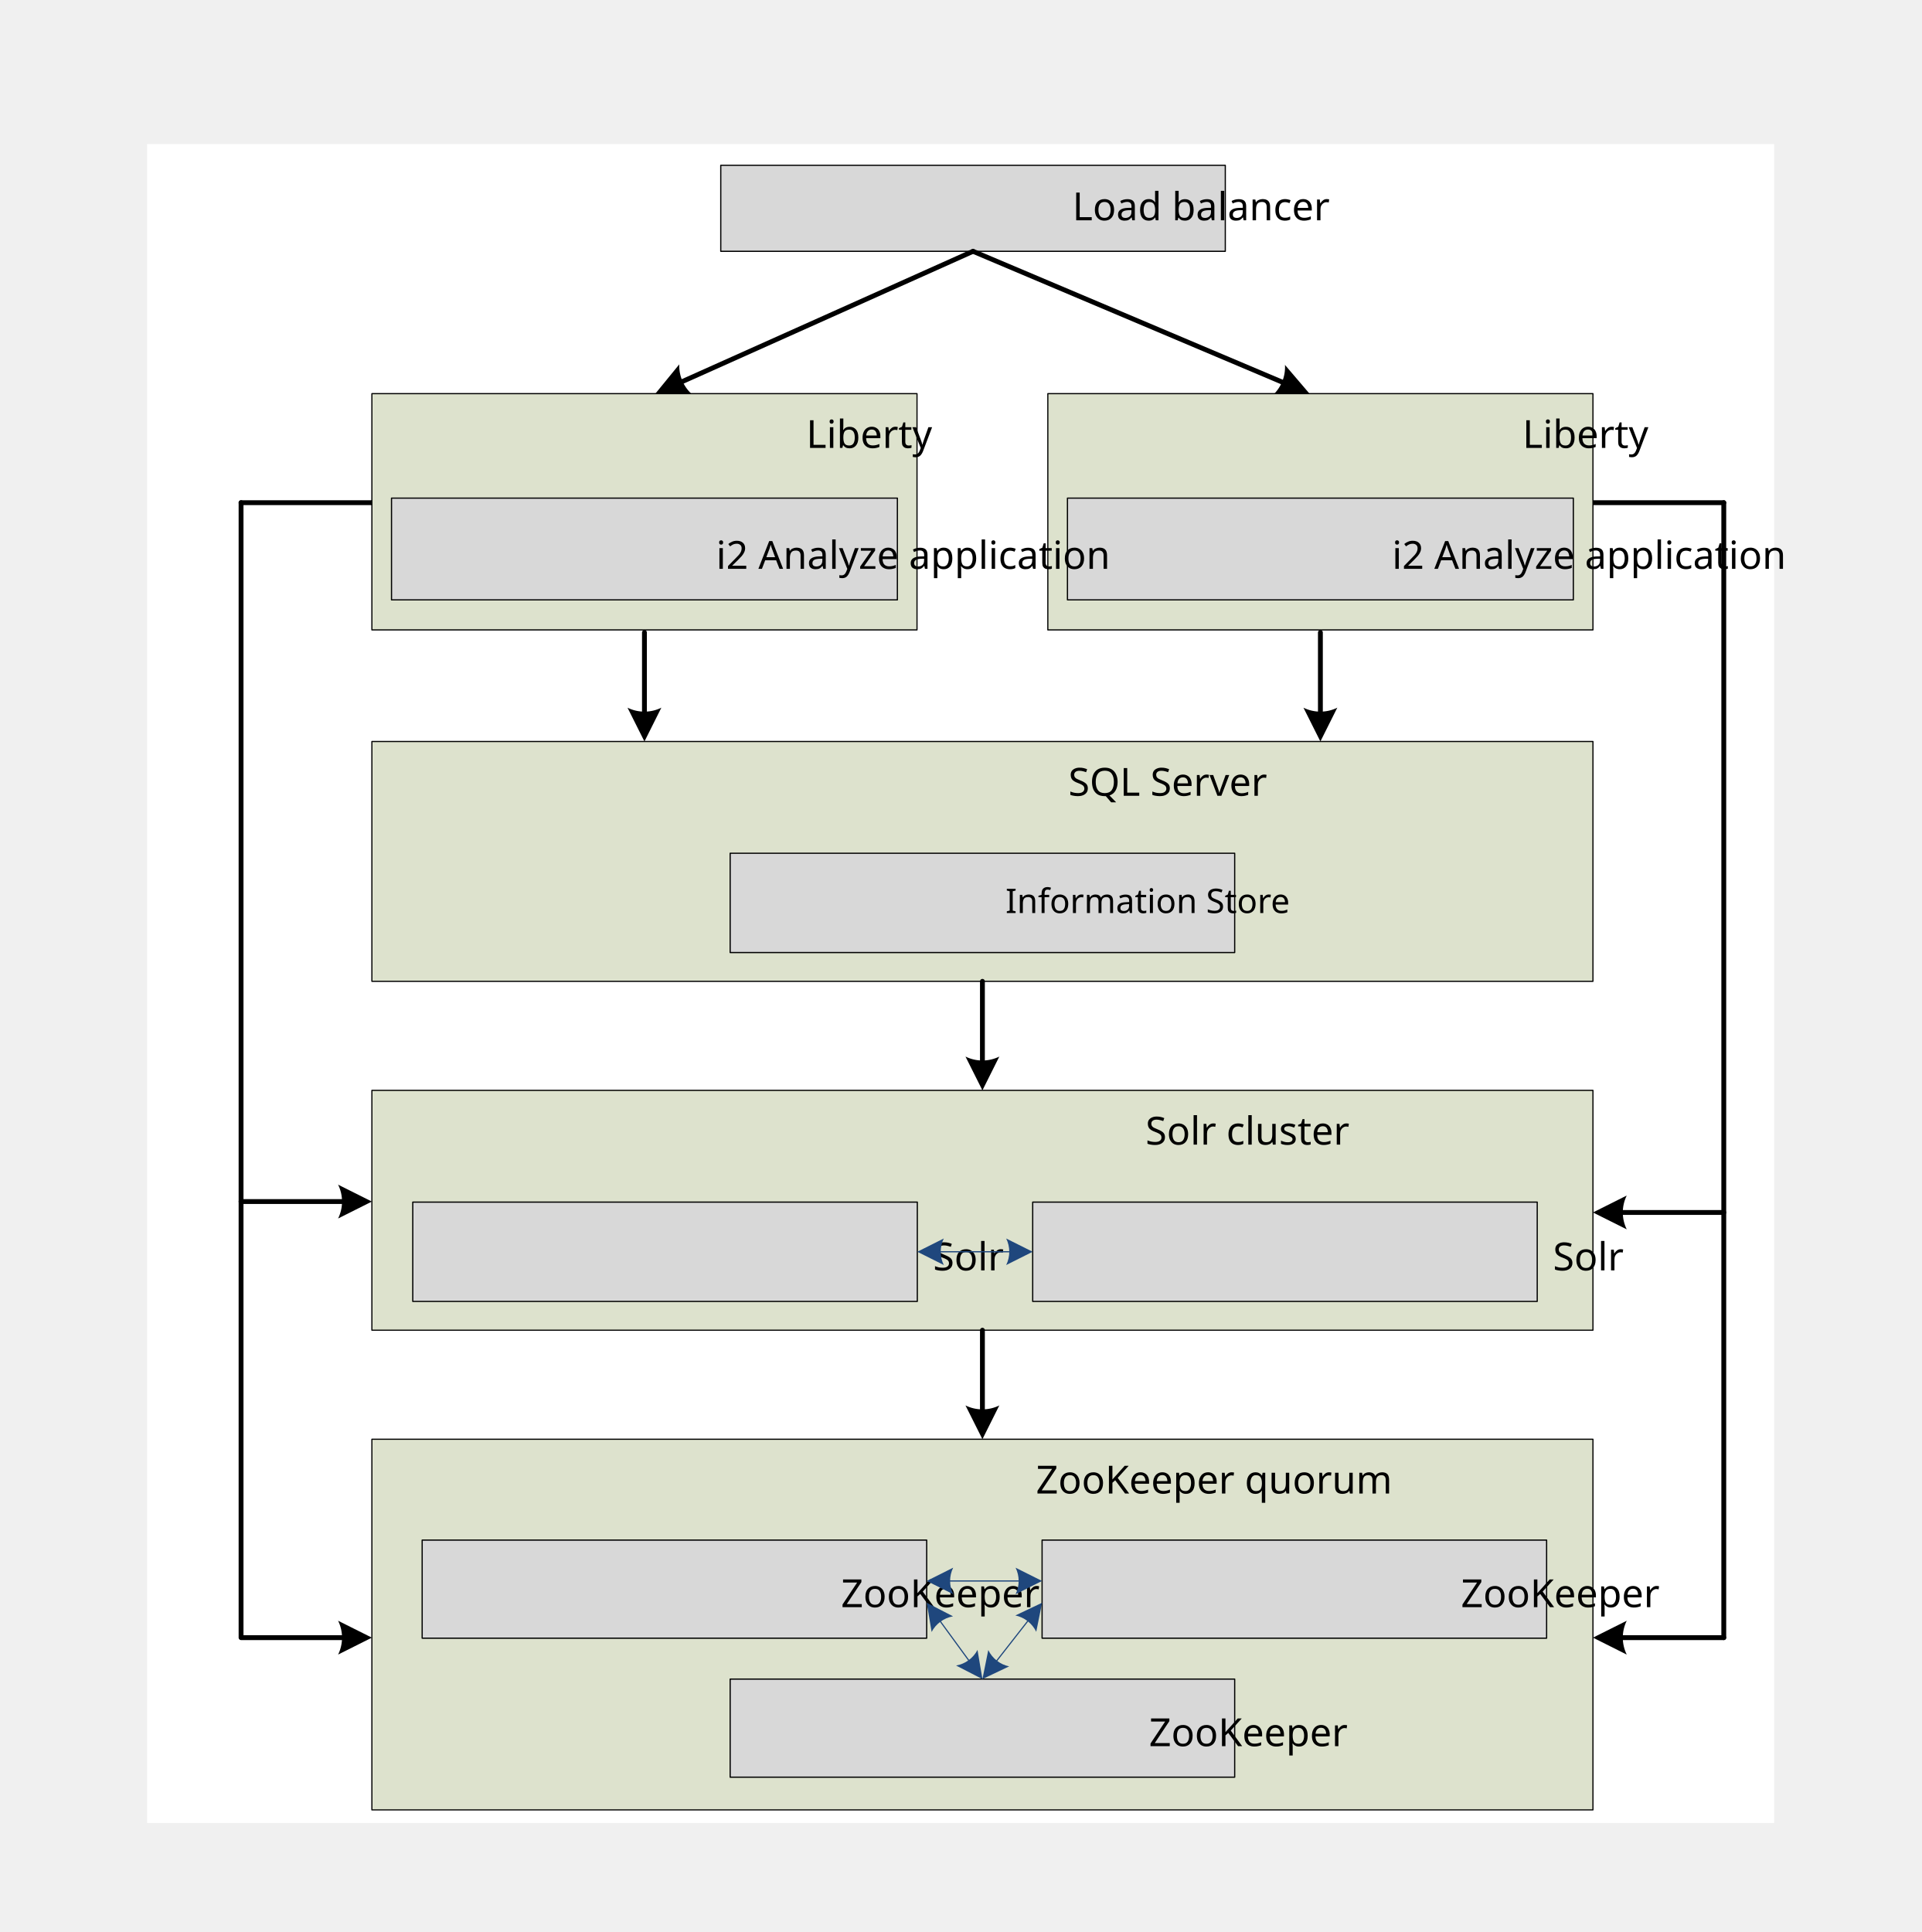
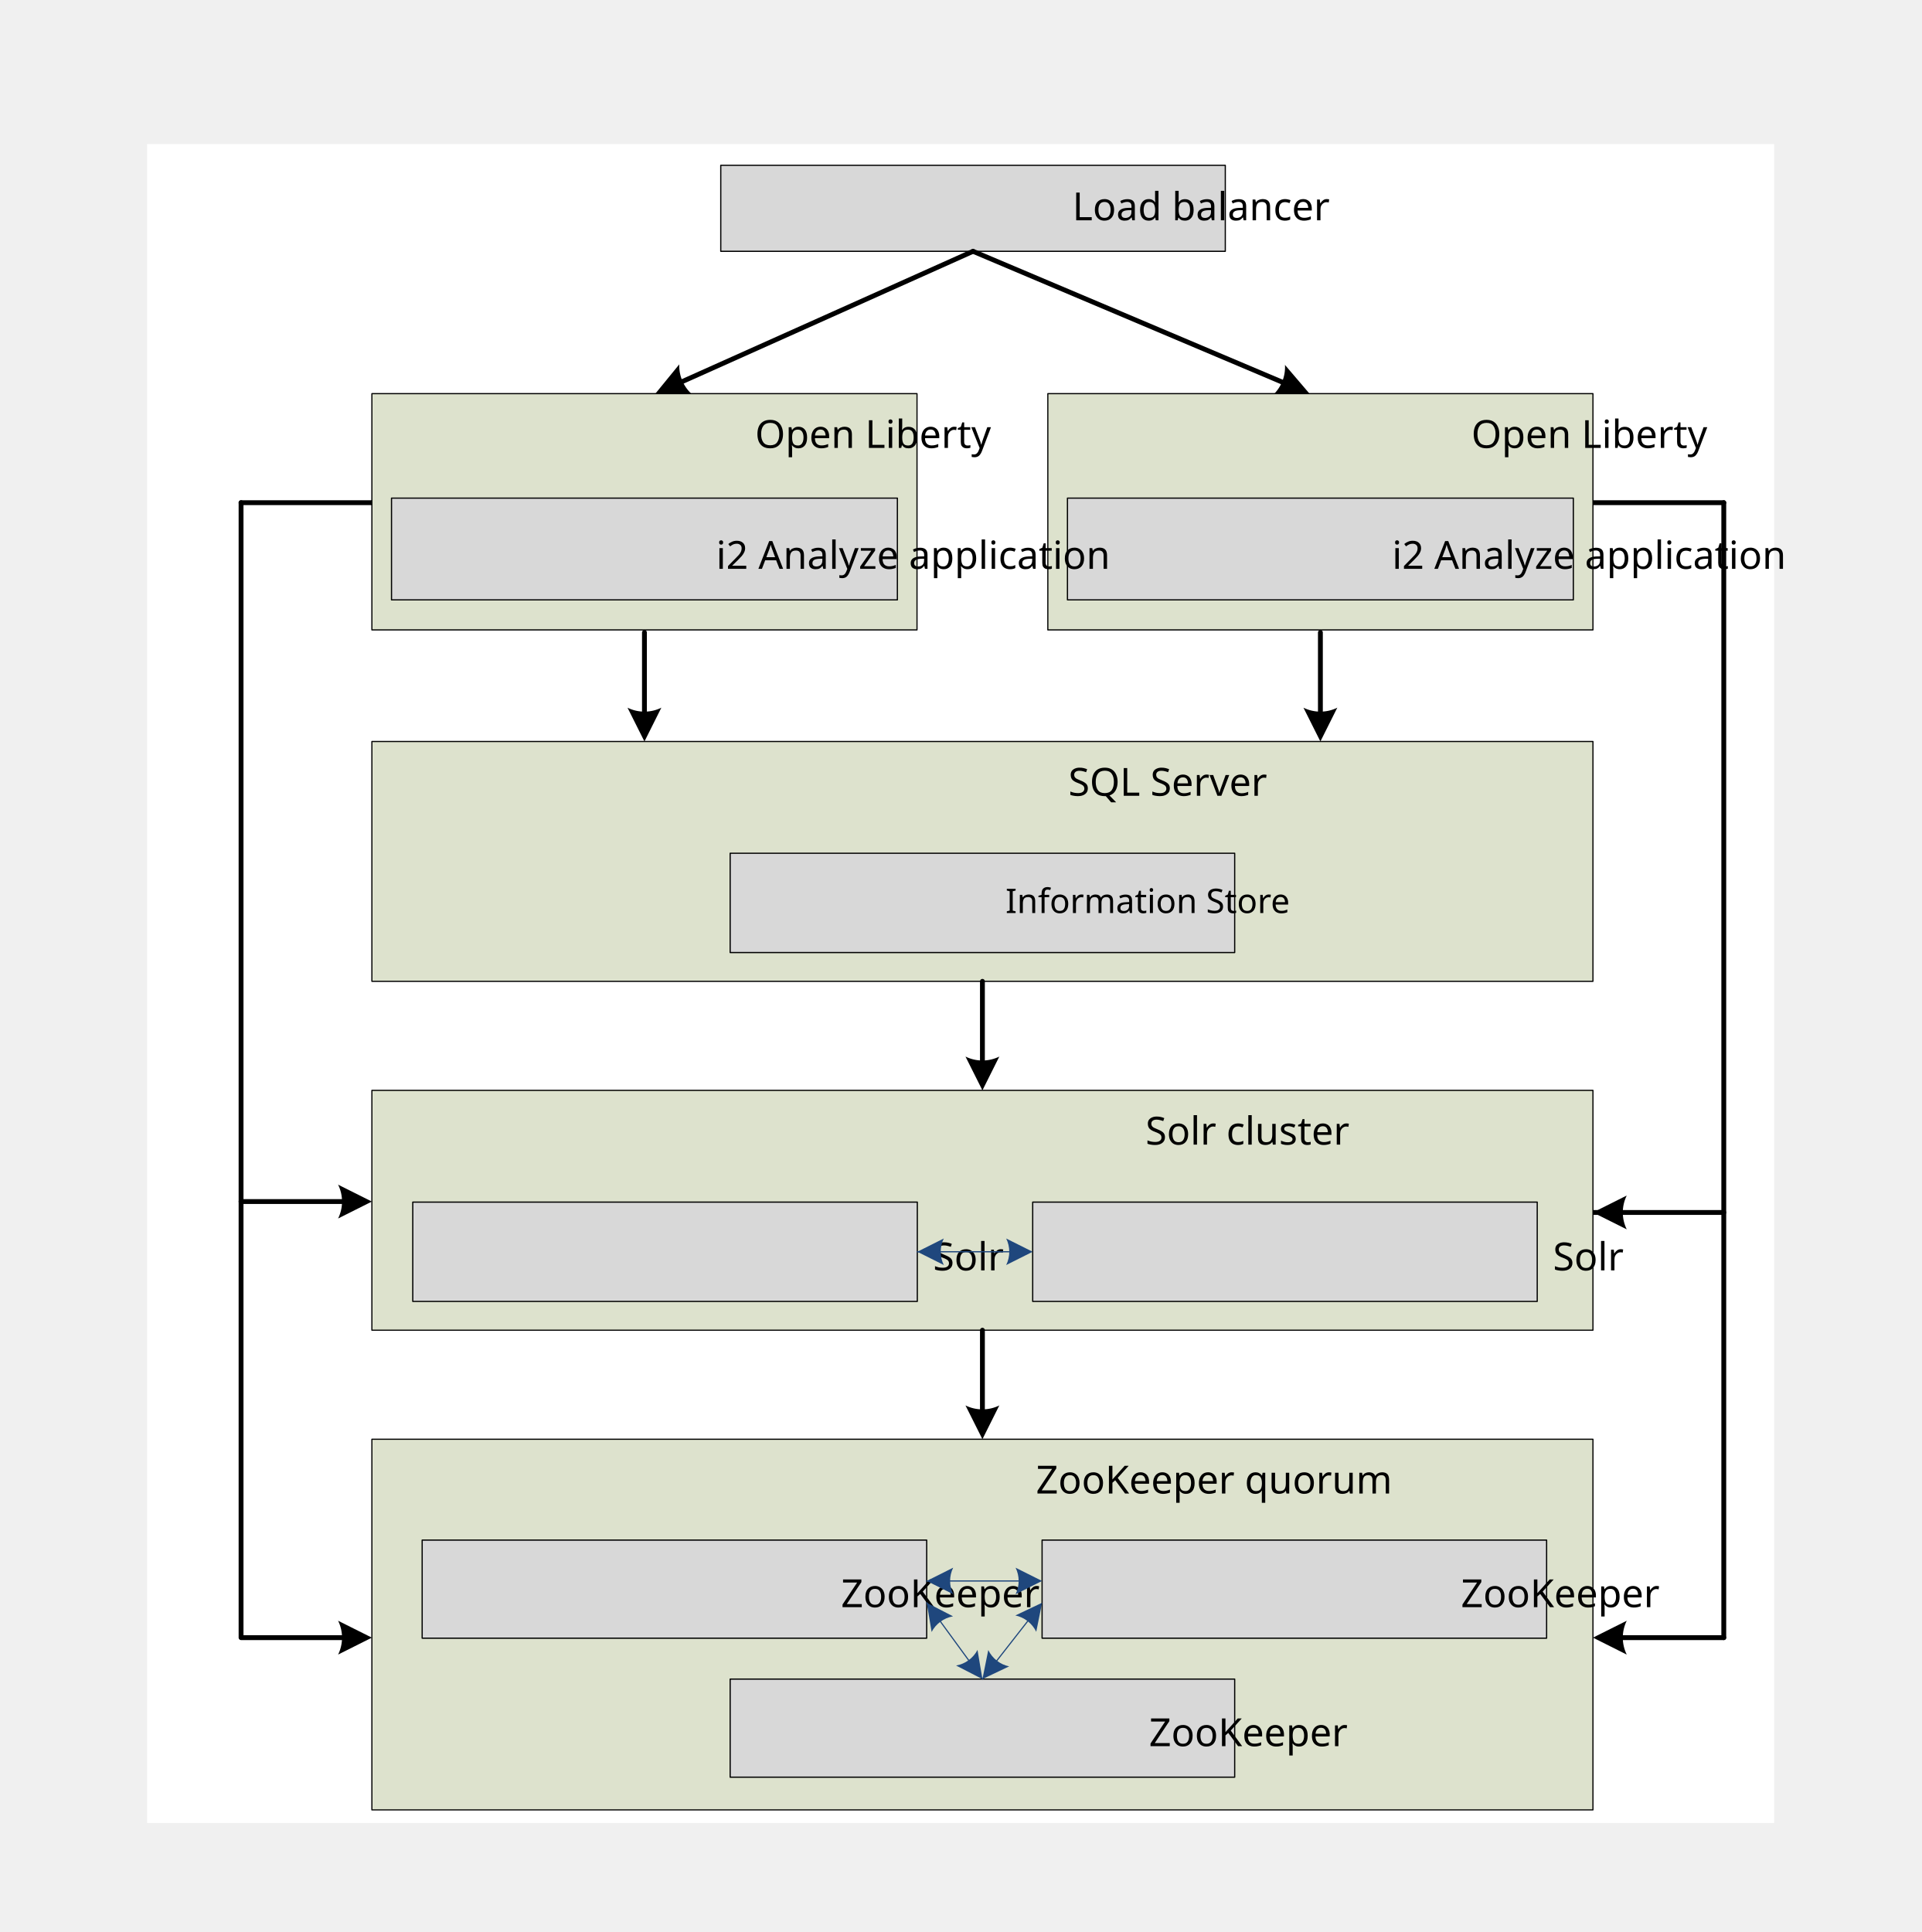
- <svg xmlns="http://www.w3.org/2000/svg" xmlns:ns1="http://schemas.microsoft.com/visio/2003/SVGExtensions/" xmlns:xlink="http://www.w3.org/1999/xlink" width="5.507in" height="5.538in" viewBox="0 0 396.48 398.73" xml:space="preserve" color-interpolation-filters="sRGB" class="st12">
-   <ns1:documentProperties ns1:langID="1033" ns1:viewMarkup="false">
+ <svg xmlns="http://www.w3.org/2000/svg" xmlns:ns1="http://schemas.microsoft.com/visio/2003/SVGExtensions/" xmlns:xlink="http://www.w3.org/1999/xlink" width="5.507in" height="5.538in" viewBox="0 0 396.48 398.73" xml:space="preserve" color-interpolation-filters="sRGB" class="st13">
+   <ns1:documentProperties ns1:langID="1033">
    <ns1:userDefs>
      <ns1:ud ns1:nameU="msvNoAutoConnect" ns1:val="VT0(1):26" />
      <ns1:ud ns1:nameU="msvConvertTheme" />
    </ns1:userDefs>
  </ns1:documentProperties>
  <style type="text/css">
	
		.st1 {fill:#ffffff;stroke:none;stroke-linecap:round;stroke-linejoin:round;stroke-width:0.24}
		.st2 {fill:#d8d8d8;stroke:#000000;stroke-linecap:round;stroke-linejoin:round;stroke-width:0.25}
		.st3 {fill:#000000;font-family:IBM Plex Sans;font-size:0.667em}
		.st4 {fill:#dde2cd;stroke:#000000;stroke-linecap:round;stroke-linejoin:round;stroke-width:0.24}
		.st5 {fill:#000000;font-family:IBM Plex Sans;font-size:0.583em}
		.st6 {marker-end:url(#mrkr5-18);stroke:#000000;stroke-linecap:round;stroke-linejoin:round;stroke-width:1}
		.st7 {fill:#000000;fill-opacity:1;stroke:#000000;stroke-opacity:1;stroke-width:0.284}
		.st8 {marker-start:url(#mrkr5-24);stroke:#000000;stroke-linecap:round;stroke-linejoin:round;stroke-width:1}
- 		.st9 {stroke:#000000;stroke-linecap:round;stroke-linejoin:round;stroke-width:1}
- 		.st10 {marker-end:url(#mrkr5-101);marker-start:url(#mrkr5-99);stroke:#1f477d;stroke-linecap:round;stroke-linejoin:round;stroke-width:0.24}
- 		.st11 {fill:#1f477d;fill-opacity:1;stroke:#1f477d;stroke-opacity:1;stroke-width:0.087}
- 		.st12 {fill:none;fill-rule:evenodd;font-size:12px;overflow:visible;stroke-linecap:square;stroke-miterlimit:3}
+ 		.st9 {fill:none}
+ 		.st10 {stroke:#000000;stroke-linecap:round;stroke-linejoin:round;stroke-width:1}
+ 		.st11 {marker-end:url(#mrkr5-101);marker-start:url(#mrkr5-99);stroke:#1f477d;stroke-linecap:round;stroke-linejoin:round;stroke-width:0.24}
+ 		.st12 {fill:#1f477d;fill-opacity:1;stroke:#1f477d;stroke-opacity:1;stroke-width:0.087}
+ 		.st13 {fill:none;fill-rule:evenodd;font-size:12px;overflow:visible;stroke-linecap:square;stroke-miterlimit:3}
	
	</style>
  <defs id="Markers">
    <g id="lend5">
      <path d="M 2 1 L 0 0 L 1.981 -0.993 C 1.672 -0.365 1.673 0.373 1.985 1 " style="stroke:none" />
    </g>
    <marker id="mrkr5-18" class="st7" ns1:arrowType="5" ns1:arrowSize="2" ns1:setback="6.16" refX="-6.16" orient="auto" markerUnits="strokeWidth" overflow="visible">
-       <use xlink:href="#lend5" transform="scale(-3.52,-3.52) " />
-     </marker>
-     <marker id="mrkr5-24" class="st7" ns1:arrowType="5" ns1:arrowSize="2" ns1:setback="5.8" refX="5.8" orient="auto" markerUnits="strokeWidth" overflow="visible">
-       <use xlink:href="#lend5" transform="scale(3.52) " />
-     </marker>
-     <marker id="mrkr5-99" class="st11" ns1:arrowType="5" ns1:arrowSize="2" ns1:setback="18.625" refX="18.625" orient="auto" markerUnits="strokeWidth" overflow="visible">
-       <use xlink:href="#lend5" transform="scale(11.5) " />
-     </marker>
-     <marker id="mrkr5-101" class="st11" ns1:arrowType="5" ns1:arrowSize="2" ns1:setback="20.125" refX="-20.125" orient="auto" markerUnits="strokeWidth" overflow="visible">
-       <use xlink:href="#lend5" transform="scale(-11.5,-11.5) " />
+       <use xlink:href="#lend5" transform="scale(-3.519998,-3.519998) " />
+     </marker>
+     <marker id="mrkr5-24" class="st7" ns1:arrowType="5" ns1:arrowSize="2" ns1:setback="0" refX="0" orient="auto" markerUnits="strokeWidth" overflow="visible">
+       <use xlink:href="#lend5" transform="scale(3.519998) " />
+     </marker>
+     <marker id="mrkr5-99" class="st12" ns1:arrowType="5" ns1:arrowSize="2" ns1:setback="0" refX="0" orient="auto" markerUnits="strokeWidth" overflow="visible">
+       <use xlink:href="#lend5" transform="scale(11.49999) " />
+     </marker>
+     <marker id="mrkr5-101" class="st12" ns1:arrowType="5" ns1:arrowSize="2" ns1:setback="20.125" refX="-20.125" orient="auto" markerUnits="strokeWidth" overflow="visible">
+       <use xlink:href="#lend5" transform="scale(-11.49999,-11.49999) " />
    </marker>
  </defs>
  <g ns1:mID="0" ns1:index="1" ns1:groupContext="foregroundPage">
-     <ns1:pageProperties ns1:drawingScale="1" ns1:pageScale="1" ns1:drawingUnits="0" ns1:shadowOffsetX="9" ns1:shadowOffsetY="-9" />
+     <ns1:pageProperties ns1:drawingScale="1" ns1:pageScale="1" ns1:drawingUnits="0" ns1:shadowOffsetX="9.00001" ns1:shadowOffsetY="-9.00001" />
    <ns1:layer ns1:name="Network" ns1:index="0" />
    <ns1:layer ns1:name="Connector" ns1:index="1" />
-     <g id="shape4-1" ns1:mID="4" ns1:groupContext="shape" transform="translate(30.3485,-22.5)">
+     <g id="shape1-1" ns1:mID="1" ns1:groupContext="shape" transform="translate(30.3485,-22.5)">
      <rect x="0" y="52.23" width="335.783" height="346.5" class="st1" />
    </g>
-     <g id="group29-3" transform="translate(148.74,-346.865)" ns1:mID="29" ns1:groupContext="group">
-       <g id="shape30-4" ns1:mID="30" ns1:groupContext="shape">
+     <g id="group2-3" transform="translate(148.74,-346.865)" ns1:mID="2" ns1:groupContext="group">
+       <g id="shape3-4" ns1:mID="3" ns1:groupContext="shape">
        <ns1:userDefs>
          <ns1:ud ns1:nameU="visVersion" ns1:val="VT0(12):26" />
        </ns1:userDefs>
        <ns1:textBlock ns1:margins="rect(4,4,4,4)" ns1:verticalAlign="2" />
-         <ns1:textRect cx="52.062" cy="389.855" width="104.13" height="17.75" />
+         <ns1:textRect cx="52.062" cy="389.855" width="104.14" height="17.75" />
        <rect x="0" y="380.98" width="104.124" height="17.75" class="st2" />
-         <text x="26.79" y="392.33" class="st3" ns1:langID="2057">
+         <text x="26.79" y="392.33" class="st3" ns1:langID="1033">
          <ns1:paragraph ns1:horizAlign="1" />
          <ns1:tabList />Load balancer</text>
      </g>
    </g>
-     <g id="shape46-7" ns1:mID="46" ns1:groupContext="shape" transform="translate(76.74,-196.2)">
+     <g id="shape4-7" ns1:mID="4" ns1:groupContext="shape" transform="translate(76.74,-196.2)">
+       <ns1:userDefs />
      <ns1:textBlock ns1:margins="rect(4,4,4,4)" ns1:verticalAlign="0" />
-       <ns1:textRect cx="126" cy="373.98" width="252" height="49.5" />
+       <ns1:textRect cx="126" cy="373.98" width="252.01" height="49.5" />
      <rect x="0" y="349.23" width="252" height="49.5" class="st4" />
-       <text x="106.28" y="360.43" class="st3" ns1:langID="2057">
+       <text x="106.28" y="360.43" class="st3" ns1:langID="1033">
        <ns1:paragraph ns1:horizAlign="1" />
        <ns1:tabList />SQL Server</text>
    </g>
-     <g id="shape48-10" ns1:mID="48" ns1:groupContext="shape" transform="translate(150.678,-202.142)">
+     <g id="shape5-10" ns1:mID="5" ns1:groupContext="shape" transform="translate(150.678,-202.142)">
      <ns1:userDefs>
        <ns1:ud ns1:nameU="visVersion" ns1:val="VT0(12):26" />
      </ns1:userDefs>
      <ns1:textBlock ns1:margins="rect(4,4,4,4)" />
-       <ns1:textRect cx="52.062" cy="388.482" width="104.13" height="20.495" />
+       <ns1:textRect cx="52.062" cy="388.482" width="104.14" height="20.495" />
      <rect x="0" y="378.235" width="104.124" height="20.495" class="st2" />
-       <text x="24.07" y="390.58" class="st5" ns1:langID="2057">
+       <text x="24.07" y="390.58" class="st5" ns1:langID="1033">
        <ns1:paragraph ns1:horizAlign="1" />
        <ns1:tabList />Information Store</text>
    </g>
-     <g id="shape28-13" ns1:mID="28" ns1:groupContext="shape" transform="translate(601.47,202.53) rotate(90)">
-       <path d="M0 398.73 L16.34 398.73" class="st6" />
-     </g>
-     <g id="shape36-19" ns1:mID="36" ns1:groupContext="shape" transform="translate(328.74,-148.5)">
-       <path d="M5.8 398.73 L6.16 398.73 L27 398.73" class="st8" />
-     </g>
-     <g id="shape33-25" ns1:mID="33" ns1:groupContext="shape" transform="translate(49.74,-150.75)">
-       <path d="M0 398.73 L20.84 398.73" class="st6" />
-     </g>
-     <g id="shape26-30" ns1:mID="26" ns1:groupContext="shape" transform="translate(363.836,415.741) rotate(155.865)">
-       <path d="M0 398.73 L65.68 398.73" class="st6" />
-     </g>
-     <g id="shape35-35" ns1:mID="35" ns1:groupContext="shape" transform="translate(356.152,-315.357) rotate(22.9303)">
-       <path d="M0 398.73 L69.24 398.73" class="st6" />
-     </g>
-     <g id="shape2-40" ns1:mID="2" ns1:groupContext="shape" transform="translate(76.74,502.47) rotate(180)">
-       <path d="M0 398.73 L27 398.73" class="st9" />
-     </g>
-     <g id="group21-43" transform="translate(76.74,-268.726)" ns1:mID="21" ns1:groupContext="group">
+     <g id="shape6-13" ns1:mID="6" ns1:groupContext="shape" transform="translate(601.47,202.53) rotate(90)">
+       <path d="M0 398.73 L16.34 398.73 L16.34 398.73" class="st6" />
+     </g>
+     <g id="shape7-19" ns1:mID="7" ns1:groupContext="shape" transform="translate(328.74,-148.5)">
+       <path d="M0 398.73 L5.8 398.73 L6.16 398.73 L27 398.73" class="st8" />
+     </g>
+     <g id="shape8-25" ns1:mID="8" ns1:groupContext="shape" transform="translate(49.74,-150.75)">
+       <path d="M0 398.73 L20.84 398.73 L20.84 398.73" class="st6" />
+     </g>
+     <g id="shape9-30" ns1:mID="9" ns1:groupContext="shape" transform="translate(363.836,415.741) rotate(155.865)">
+       <path d="M0 398.73 L65.68 398.73 L65.68 398.73" class="st6" />
+     </g>
+     <g id="shape10-35" ns1:mID="10" ns1:groupContext="shape" transform="translate(356.152,-315.357) rotate(22.9303)">
+       <path d="M0 398.73 L69.24 398.73 L69.24 398.73" class="st6" />
+     </g>
+     <g id="shape11-40" ns1:mID="11" ns1:groupContext="shape" transform="translate(76.74,502.47) rotate(180)">
+       <path d="M0 398.73 L27 398.73 L0 398.73 Z" class="st9" />
+       <path d="M0 398.73 L27 398.73" class="st10" />
+     </g>
+     <g id="group12-43" ns1:mID="12" ns1:groupContext="group">
			</g>
-     <g id="shape10-44" ns1:mID="10" ns1:groupContext="shape" transform="translate(448.47,103.74) rotate(90)">
-       <path d="M0 398.73 L234.05 398.73" class="st9" />
-     </g>
-     <g id="shape11-47" ns1:mID="11" ns1:groupContext="shape" transform="translate(49.74,-60.75)">
-       <path d="M0 398.73 L20.84 398.73" class="st6" />
-     </g>
-     <g id="shape20-52" ns1:mID="20" ns1:groupContext="shape" transform="translate(328.74,502.47) scale(1,-1)">
-       <path d="M0 398.73 L27 398.73" class="st9" />
-     </g>
-     <g id="shape31-55" ns1:mID="31" ns1:groupContext="shape" transform="translate(-42.99,103.74) rotate(-90) scale(-1,1)">
-       <path d="M0 398.73 L234.24 398.73" class="st9" />
-     </g>
-     <g id="shape34-58" ns1:mID="34" ns1:groupContext="shape" transform="translate(355.74,-60.75) scale(-1,1)">
-       <path d="M0 398.73 L20.84 398.73" class="st6" />
-     </g>
-     <g id="group41-63" transform="translate(216.24,-268.726)" ns1:mID="41" ns1:groupContext="group">
+     <g id="shape13-44" ns1:mID="13" ns1:groupContext="shape" transform="translate(448.47,103.74) rotate(90)">
+       <path d="M0 398.73 L234.05 398.73 L0 398.73 Z" class="st9" />
+       <path d="M0 398.73 L234.05 398.73" class="st10" />
+     </g>
+     <g id="shape14-47" ns1:mID="14" ns1:groupContext="shape" transform="translate(49.74,-60.75)">
+       <path d="M0 398.73 L20.84 398.73 L20.84 398.73" class="st6" />
+     </g>
+     <g id="shape15-52" ns1:mID="15" ns1:groupContext="shape" transform="translate(328.74,-294.99)">
+       <path d="M0 398.73 L27 398.73 L0 398.73 Z" class="st9" />
+       <path d="M0 398.73 L27 398.73" class="st10" />
+     </g>
+     <g id="shape16-55" ns1:mID="16" ns1:groupContext="shape" transform="translate(-42.99,103.74) rotate(-90) scale(-1,1)">
+       <path d="M0 398.73 L234.24 398.73 L0 398.73 Z" class="st9" />
+       <path d="M0 398.73 L234.24 398.73" class="st10" />
+     </g>
+     <g id="shape17-58" ns1:mID="17" ns1:groupContext="shape" transform="translate(355.74,-60.75) scale(-1,1)">
+       <path d="M0 398.73 L20.84 398.73 L20.84 398.73" class="st6" />
+     </g>
+     <g id="group18-63" transform="translate(216.24,-268.726)" ns1:mID="18" ns1:groupContext="group">
      <g id="group19-64" ns1:mID="19" ns1:groupContext="group">
-         <g id="shape15-65" ns1:mID="15" ns1:groupContext="shape">
+         <g id="shape20-65" ns1:mID="20" ns1:groupContext="shape">
+           <ns1:userDefs />
          <ns1:textBlock ns1:margins="rect(4,4,4,4)" ns1:verticalAlign="0" />
-           <ns1:textRect cx="56.25" cy="374.348" width="112.5" height="48.764" />
+           <ns1:textRect cx="56.25" cy="374.348" width="112.51" height="48.764" />
          <rect x="0" y="349.966" width="112.5" height="48.764" class="st4" />
-           <text x="43.86" y="361.17" class="st3" ns1:langID="2057">
-             <ns1:paragraph ns1:horizAlign="1" />
-             <ns1:tabList />Liberty</text>
-         </g>
-       </g>
-       <g id="group16-68" transform="translate(4.05,-6.20192)" ns1:mID="16" ns1:groupContext="group">
-         <g id="shape17-69" ns1:mID="17" ns1:groupContext="shape">
-           <ns1:userDefs>
-             <ns1:ud ns1:nameU="visVersion" ns1:val="VT0(12):26" />
-           </ns1:userDefs>
-           <ns1:textBlock ns1:margins="rect(4,4,4,4)" ns1:verticalAlign="2" />
-           <ns1:textRect cx="52.2" cy="388.23" width="104.4" height="21" />
+           <text x="33.3" y="361.17" class="st3" ns1:langID="2057">
+             <ns1:paragraph ns1:horizAlign="1" />
+             <ns1:tabList />Open Liberty</text>
+         </g>
+       </g>
+       <g id="group21-68" transform="translate(4.05,-6.20232)" ns1:mID="21" ns1:groupContext="group">
+         <g id="shape22-69" ns1:mID="22" ns1:groupContext="shape">
+           <ns1:userDefs>
+             <ns1:ud ns1:nameU="visVersion" ns1:val="VT0(12):26" />
+           </ns1:userDefs>
+           <ns1:textBlock ns1:margins="rect(4,4,4,4)" ns1:verticalAlign="2" />
+           <ns1:textRect cx="52.2" cy="388.23" width="104.41" height="21" />
          <rect x="0" y="377.73" width="104.4" height="21" class="st2" />
-           <text x="12.88" y="392.33" class="st3" ns1:langID="2057">
+           <text x="12.88" y="392.33" class="st3" ns1:langID="1033">
            <ns1:paragraph ns1:horizAlign="1" />
            <ns1:tabList />i2 Analyze application</text>
        </g>
      </g>
    </g>
-     <g id="group42-72" transform="translate(76.74,-268.726)" ns1:mID="42" ns1:groupContext="group">
-       <g id="shape14-73" ns1:mID="14" ns1:groupContext="shape">
+     <g id="group23-72" transform="translate(76.74,-268.726)" ns1:mID="23" ns1:groupContext="group">
+       <g id="shape24-73" ns1:mID="24" ns1:groupContext="shape">
+         <ns1:userDefs />
        <ns1:textBlock ns1:margins="rect(4,4,4,4)" ns1:verticalAlign="0" />
-         <ns1:textRect cx="56.25" cy="374.348" width="112.5" height="48.764" />
+         <ns1:textRect cx="56.25" cy="374.348" width="112.51" height="48.764" />
        <rect x="0" y="349.966" width="112.5" height="48.764" class="st4" />
-         <text x="43.86" y="361.17" class="st3" ns1:langID="2057">
+         <text x="33.3" y="361.17" class="st3" ns1:langID="2057">
          <ns1:paragraph ns1:horizAlign="1" />
-           <ns1:tabList />Liberty</text>
-       </g>
-       <g id="group38-76" transform="translate(4.05,-6.20192)" ns1:mID="38" ns1:groupContext="group">
-         <g id="shape39-77" ns1:mID="39" ns1:groupContext="shape">
-           <ns1:userDefs>
-             <ns1:ud ns1:nameU="visVersion" ns1:val="VT0(12):26" />
-           </ns1:userDefs>
-           <ns1:textBlock ns1:margins="rect(4,4,4,4)" ns1:verticalAlign="2" />
-           <ns1:textRect cx="52.2" cy="388.23" width="104.4" height="21" />
+           <ns1:tabList />Open Liberty</text>
+       </g>
+       <g id="group25-76" transform="translate(4.05,-6.20232)" ns1:mID="25" ns1:groupContext="group">
+         <g id="shape26-77" ns1:mID="26" ns1:groupContext="shape">
+           <ns1:userDefs>
+             <ns1:ud ns1:nameU="visVersion" ns1:val="VT0(12):26" />
+           </ns1:userDefs>
+           <ns1:textBlock ns1:margins="rect(4,4,4,4)" ns1:verticalAlign="2" />
+           <ns1:textRect cx="52.2" cy="388.23" width="104.41" height="21" />
          <rect x="0" y="377.73" width="104.4" height="21" class="st2" />
-           <text x="12.88" y="392.33" class="st3" ns1:langID="2057">
+           <text x="12.88" y="392.33" class="st3" ns1:langID="1033">
            <ns1:paragraph ns1:horizAlign="1" />
            <ns1:tabList />i2 Analyze application</text>
        </g>
      </g>
    </g>
-     <g id="group53-80" transform="translate(76.74,-124.2)" ns1:mID="53" ns1:groupContext="group">
-       <g id="group25-81" ns1:mID="25" ns1:groupContext="group">
-         <g id="shape13-82" ns1:mID="13" ns1:groupContext="shape">
+     <g id="group27-80" transform="translate(76.74,-124.2)" ns1:mID="27" ns1:groupContext="group">
+       <g id="group28-81" ns1:mID="28" ns1:groupContext="group">
+         <g id="shape29-82" ns1:mID="29" ns1:groupContext="shape">
+           <ns1:userDefs />
          <ns1:textBlock ns1:margins="rect(4,4,4,4)" ns1:verticalAlign="0" />
-           <ns1:textRect cx="126" cy="373.98" width="252" height="49.5" />
+           <ns1:textRect cx="126" cy="373.98" width="252.01" height="49.5" />
          <rect x="0" y="349.23" width="252" height="49.5" class="st4" />
-           <text x="105.55" y="360.43" class="st3" ns1:langID="2057">
+           <text x="105.55" y="360.43" class="st3" ns1:langID="1033">
            <ns1:paragraph ns1:horizAlign="1" />
            <ns1:tabList />Solr cluster</text>
        </g>
-         <g id="group18-85" transform="translate(8.4375,-5.94224)" ns1:mID="18" ns1:groupContext="group">
-           <g id="shape24-86" ns1:mID="24" ns1:groupContext="shape">
+         <g id="group30-85" transform="translate(8.43751,-5.94194)" ns1:mID="30" ns1:groupContext="group">
+           <g id="shape31-86" ns1:mID="31" ns1:groupContext="shape">
            <ns1:userDefs>
              <ns1:ud ns1:nameU="visVersion" ns1:val="VT0(12):26" />
            </ns1:userDefs>
            <ns1:textBlock ns1:margins="rect(4,4,4,4)" ns1:verticalAlign="2" />
-             <ns1:textRect cx="52.062" cy="388.482" width="104.13" height="20.495" />
+             <ns1:textRect cx="52.062" cy="388.482" width="104.14" height="20.495" />
            <rect x="0" y="378.235" width="104.124" height="20.495" class="st2" />
-             <text x="44.94" y="392.33" class="st3" ns1:langID="2057">
+             <text x="44.94" y="392.33" class="st3" ns1:langID="1033">
              <ns1:paragraph ns1:horizAlign="1" />
              <ns1:tabList />Solr</text>
          </g>
        </g>
-         <g id="group1-89" transform="translate(136.375,-5.94224)" ns1:mID="1" ns1:groupContext="group">
-           <g id="shape3-90" ns1:mID="3" ns1:groupContext="shape">
+         <g id="group32-89" transform="translate(136.375,-5.94194)" ns1:mID="32" ns1:groupContext="group">
+           <g id="shape33-90" ns1:mID="33" ns1:groupContext="shape">
            <ns1:userDefs>
              <ns1:ud ns1:nameU="visVersion" ns1:val="VT0(12):26" />
            </ns1:userDefs>
            <ns1:textBlock ns1:margins="rect(4,4,4,4)" ns1:verticalAlign="2" />
-             <ns1:textRect cx="52.062" cy="388.482" width="104.13" height="20.495" />
+             <ns1:textRect cx="52.062" cy="388.482" width="104.14" height="20.495" />
            <rect x="0" y="378.235" width="104.124" height="20.495" class="st2" />
-             <text x="44.94" y="392.33" class="st3" ns1:langID="2057">
+             <text x="44.94" y="392.33" class="st3" ns1:langID="1033">
              <ns1:paragraph ns1:horizAlign="1" />
              <ns1:tabList />Solr</text>
          </g>
        </g>
      </g>
-       <g id="shape43-93" ns1:mID="43" ns1:groupContext="shape" transform="translate(112.562,-16.1899)">
-         <path d="M4.47 398.73 L4.83 398.73 L18.98 398.73" class="st10" />
-       </g>
-     </g>
-     <g id="group54-102" transform="translate(76.74,-25.2)" ns1:mID="54" ns1:groupContext="group">
-       <g id="shape12-103" ns1:mID="12" ns1:groupContext="shape">
+       <g id="shape34-93" ns1:mID="34" ns1:groupContext="shape" transform="translate(112.562,-16.1899)">
+         <path d="M0 398.73 L4.47 398.73 L4.83 398.73 L18.98 398.73 L18.98 398.73" class="st11" />
+       </g>
+     </g>
+     <g id="group35-102" transform="translate(76.74,-25.2)" ns1:mID="35" ns1:groupContext="group">
+       <g id="shape36-103" ns1:mID="36" ns1:groupContext="shape">
+         <ns1:userDefs />
        <ns1:textBlock ns1:margins="rect(4,4,4,4)" ns1:verticalAlign="0" />
-         <ns1:textRect cx="126" cy="360.48" width="252" height="76.5" />
+         <ns1:textRect cx="126" cy="360.48" width="252.01" height="76.5" />
        <rect x="0" y="322.23" width="252" height="76.5" class="st4" />
-         <text x="91.28" y="333.43" class="st3" ns1:langID="2057">
+         <text x="91.28" y="333.43" class="st3" ns1:langID="1033">
          <ns1:paragraph ns1:horizAlign="1" />
          <ns1:tabList />ZooKeeper quorum</text>
      </g>
-       <g id="group23-106" transform="translate(138.313,-35.4375)" ns1:mID="23" ns1:groupContext="group">
-         <g id="shape6-107" ns1:mID="6" ns1:groupContext="shape">
-           <ns1:userDefs>
-             <ns1:ud ns1:nameU="visVersion" ns1:val="VT0(12):26" />
-           </ns1:userDefs>
-           <ns1:textBlock ns1:margins="rect(4,4,4,4)" ns1:verticalAlign="2" />
-           <ns1:textRect cx="52.062" cy="388.607" width="104.13" height="20.245" />
+       <g id="group37-106" transform="translate(138.313,-35.4372)" ns1:mID="37" ns1:groupContext="group">
+         <g id="shape38-107" ns1:mID="38" ns1:groupContext="shape">
+           <ns1:userDefs>
+             <ns1:ud ns1:nameU="visVersion" ns1:val="VT0(12):26" />
+           </ns1:userDefs>
+           <ns1:textBlock ns1:margins="rect(4,4,4,4)" ns1:verticalAlign="2" />
+           <ns1:textRect cx="52.062" cy="388.607" width="104.14" height="20.245" />
          <rect x="0" y="378.485" width="104.124" height="20.245" class="st2" />
-           <text x="32.35" y="392.33" class="st3" ns1:langID="2057">
+           <text x="32.35" y="392.33" class="st3" ns1:langID="1033">
            <ns1:paragraph ns1:horizAlign="1" />
            <ns1:tabList />ZooKeeper</text>
        </g>
      </g>
-       <g id="group5-110" transform="translate(73.938,-6.75)" ns1:mID="5" ns1:groupContext="group">
-         <g id="shape7-111" ns1:mID="7" ns1:groupContext="shape">
-           <ns1:userDefs>
-             <ns1:ud ns1:nameU="visVersion" ns1:val="VT0(12):26" />
-           </ns1:userDefs>
-           <ns1:textBlock ns1:margins="rect(4,4,4,4)" ns1:verticalAlign="2" />
-           <ns1:textRect cx="52.062" cy="388.607" width="104.13" height="20.245" />
+       <g id="group39-110" transform="translate(73.938,-6.7497)" ns1:mID="39" ns1:groupContext="group">
+         <g id="shape40-111" ns1:mID="40" ns1:groupContext="shape">
+           <ns1:userDefs>
+             <ns1:ud ns1:nameU="visVersion" ns1:val="VT0(12):26" />
+           </ns1:userDefs>
+           <ns1:textBlock ns1:margins="rect(4,4,4,4)" ns1:verticalAlign="2" />
+           <ns1:textRect cx="52.062" cy="388.607" width="104.14" height="20.245" />
          <rect x="0" y="378.485" width="104.124" height="20.245" class="st2" />
-           <text x="32.35" y="392.33" class="st3" ns1:langID="2057">
+           <text x="32.35" y="392.33" class="st3" ns1:langID="1033">
            <ns1:paragraph ns1:horizAlign="1" />
            <ns1:tabList />ZooKeeper</text>
        </g>
      </g>
-       <g id="group8-114" transform="translate(10.3755,-35.4375)" ns1:mID="8" ns1:groupContext="group">
-         <g id="shape9-115" ns1:mID="9" ns1:groupContext="shape">
-           <ns1:userDefs>
-             <ns1:ud ns1:nameU="visVersion" ns1:val="VT0(12):26" />
-           </ns1:userDefs>
-           <ns1:textBlock ns1:margins="rect(4,4,4,4)" ns1:verticalAlign="2" />
-           <ns1:textRect cx="52.062" cy="388.607" width="104.13" height="20.245" />
+       <g id="group41-114" transform="translate(10.3755,-35.4372)" ns1:mID="41" ns1:groupContext="group">
+         <g id="shape42-115" ns1:mID="42" ns1:groupContext="shape">
+           <ns1:userDefs>
+             <ns1:ud ns1:nameU="visVersion" ns1:val="VT0(12):26" />
+           </ns1:userDefs>
+           <ns1:textBlock ns1:margins="rect(4,4,4,4)" ns1:verticalAlign="2" />
+           <ns1:textRect cx="52.062" cy="388.607" width="104.14" height="20.245" />
          <rect x="0" y="378.485" width="104.124" height="20.245" class="st2" />
-           <text x="32.35" y="392.33" class="st3" ns1:langID="2057">
+           <text x="32.35" y="392.33" class="st3" ns1:langID="1033">
            <ns1:paragraph ns1:horizAlign="1" />
            <ns1:tabList />ZooKeeper</text>
        </g>
      </g>
-       <g id="shape40-118" ns1:mID="40" ns1:groupContext="shape" transform="translate(114.5,-47.25)">
-         <path d="M4.47 398.73 L4.83 398.73 L18.98 398.73" class="st10" />
-       </g>
-       <g id="shape22-125" ns1:mID="22" ns1:groupContext="shape" transform="translate(436.554,120.891) rotate(53.8718)">
-         <path d="M4.47 398.73 L4.83 398.73 L14.68 398.73" class="st10" />
-       </g>
-       <g id="shape37-132" ns1:mID="37" ns1:groupContext="shape" transform="translate(-188.16,126.197) rotate(-51.9899)">
-         <path d="M4.47 398.73 L4.83 398.73 L15.17 398.73" class="st10" />
-       </g>
-     </g>
-     <g id="shape55-139" ns1:mID="55" ns1:groupContext="shape" transform="translate(601.47,274.53) rotate(90)">
-       <path d="M0 398.73 L16.34 398.73" class="st6" />
-     </g>
-     <g id="shape56-144" ns1:mID="56" ns1:groupContext="shape" transform="translate(531.72,130.53) rotate(90)">
-       <path d="M0 398.73 L16.34 398.73" class="st6" />
-     </g>
-     <g id="shape27-149" ns1:mID="27" ns1:groupContext="shape" transform="translate(671.22,130.53) rotate(90)">
-       <path d="M0 398.73 L16.34 398.73" class="st6" />
+       <g id="shape43-118" ns1:mID="43" ns1:groupContext="shape" transform="translate(114.5,-47.25)">
+         <path d="M0 398.73 L4.47 398.73 L4.83 398.73 L18.98 398.73 L18.98 398.73" class="st11" />
+       </g>
+       <g id="shape44-125" ns1:mID="44" ns1:groupContext="shape" transform="translate(436.554,120.891) rotate(53.8718)">
+         <path d="M0 398.73 L4.47 398.73 L4.83 398.73 L14.68 398.73 L14.68 398.73" class="st11" />
+       </g>
+       <g id="shape45-132" ns1:mID="45" ns1:groupContext="shape" transform="translate(-188.16,126.197) rotate(-51.9899)">
+         <path d="M0 398.73 L4.47 398.73 L4.83 398.73 L15.17 398.73 L15.17 398.73" class="st11" />
+       </g>
+     </g>
+     <g id="shape46-139" ns1:mID="46" ns1:groupContext="shape" transform="translate(601.47,274.53) rotate(90)">
+       <path d="M0 398.73 L16.34 398.73 L16.34 398.73" class="st6" />
+     </g>
+     <g id="shape47-144" ns1:mID="47" ns1:groupContext="shape" transform="translate(531.72,130.53) rotate(90)">
+       <path d="M0 398.73 L16.34 398.73 L16.34 398.73" class="st6" />
+     </g>
+     <g id="shape48-149" ns1:mID="48" ns1:groupContext="shape" transform="translate(671.22,130.53) rotate(90)">
+       <path d="M0 398.73 L16.34 398.73 L16.34 398.73" class="st6" />
    </g>
  </g>
</svg>
